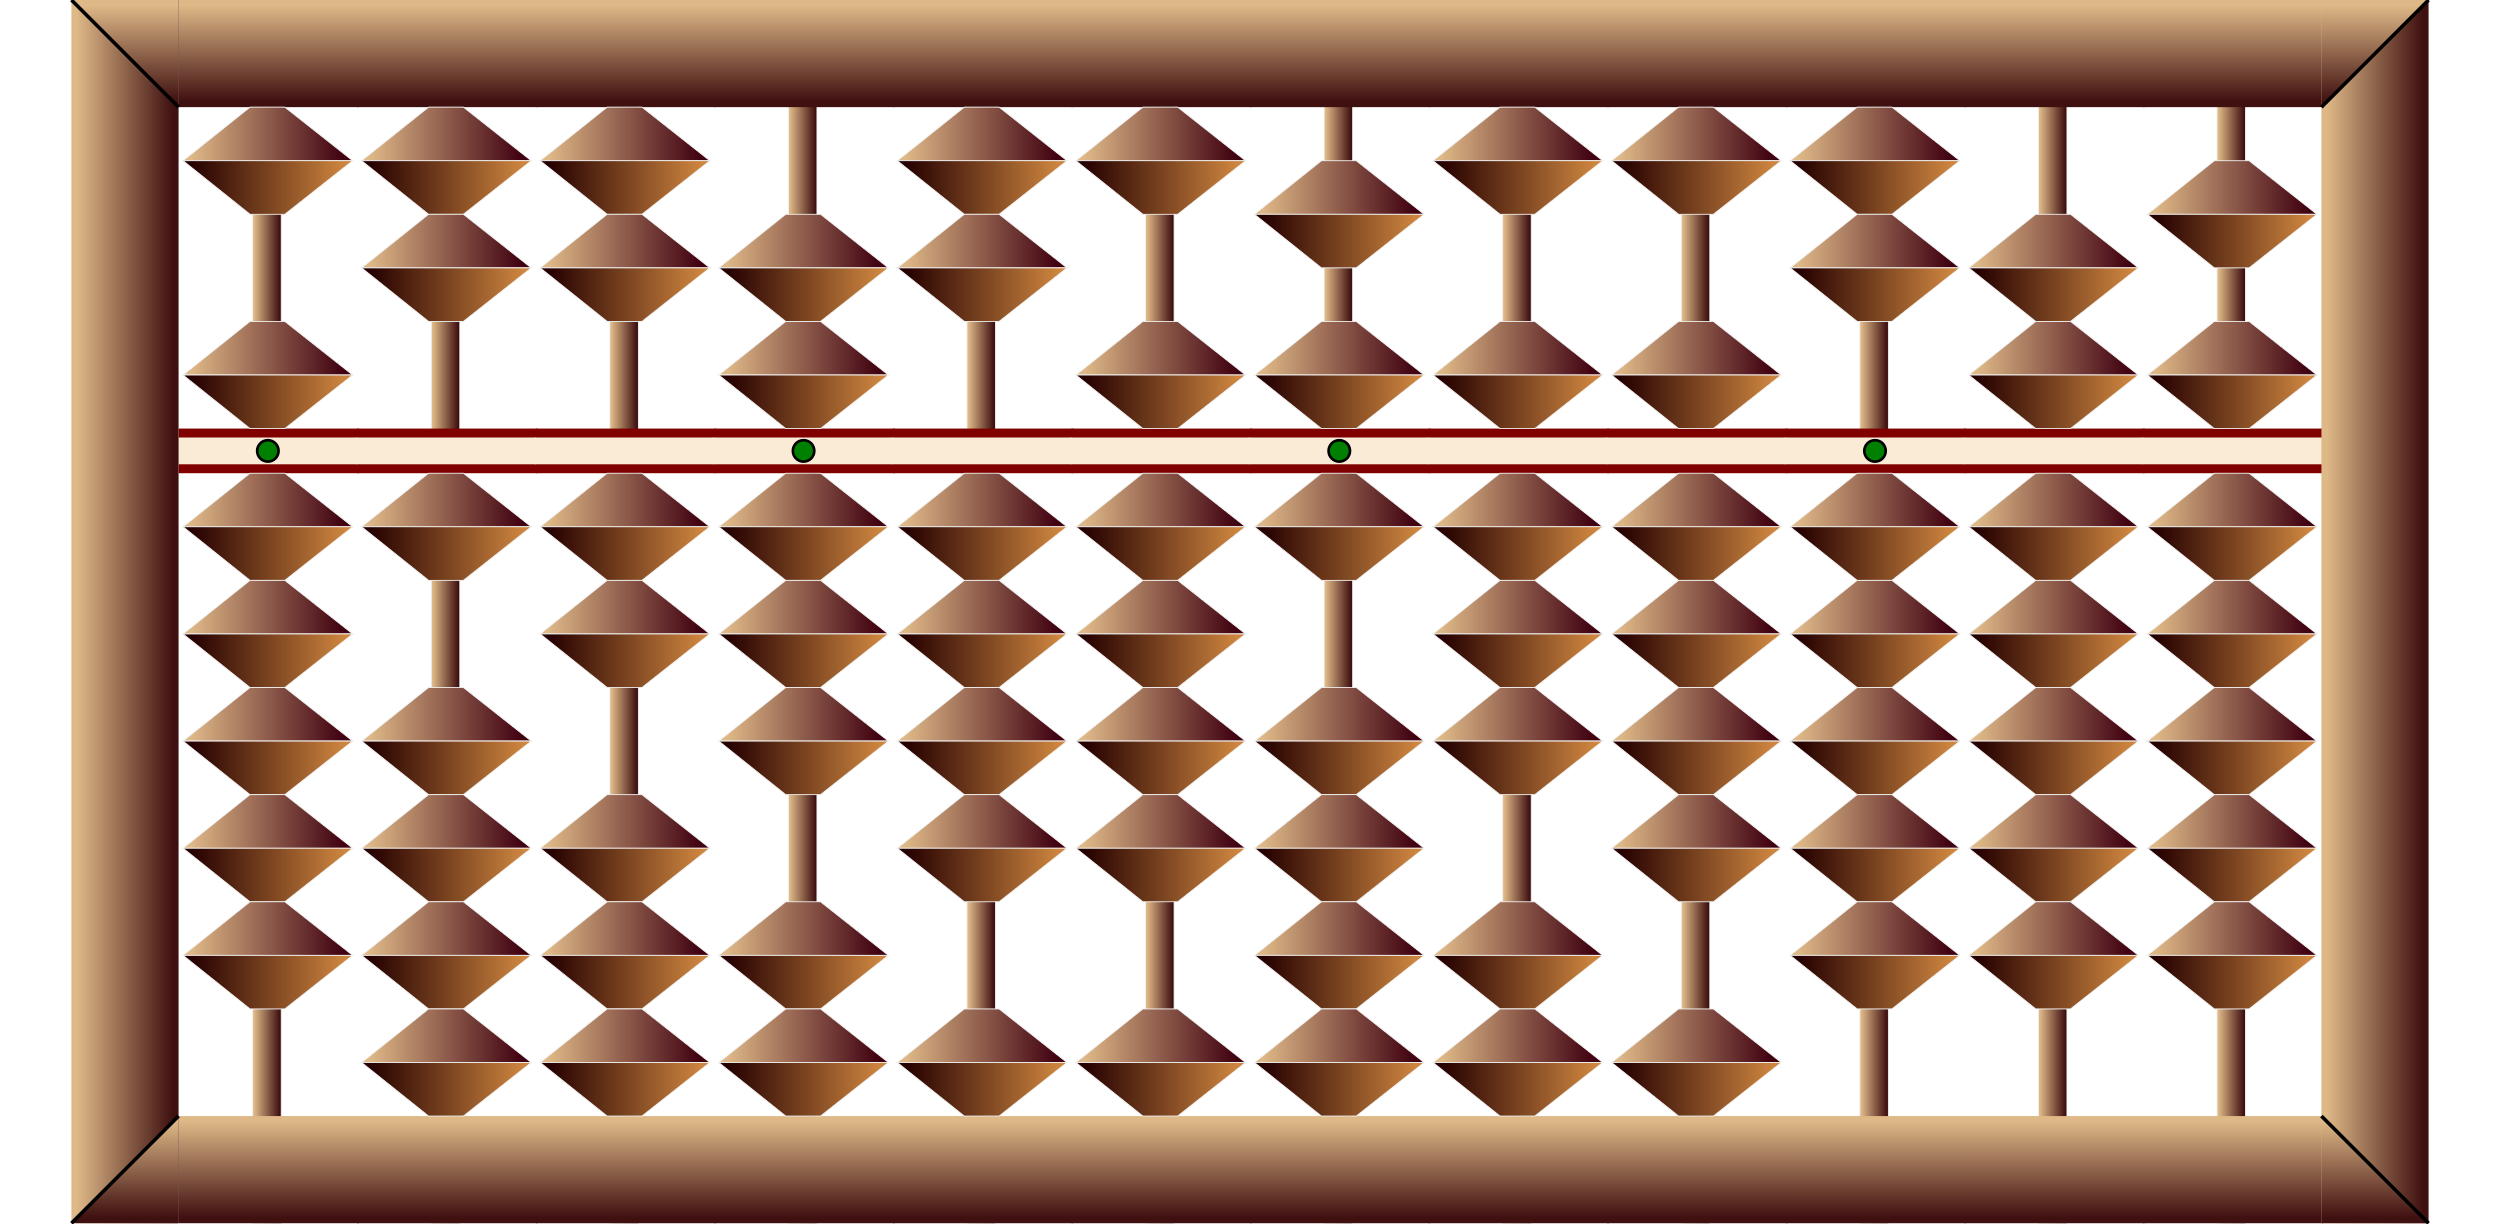
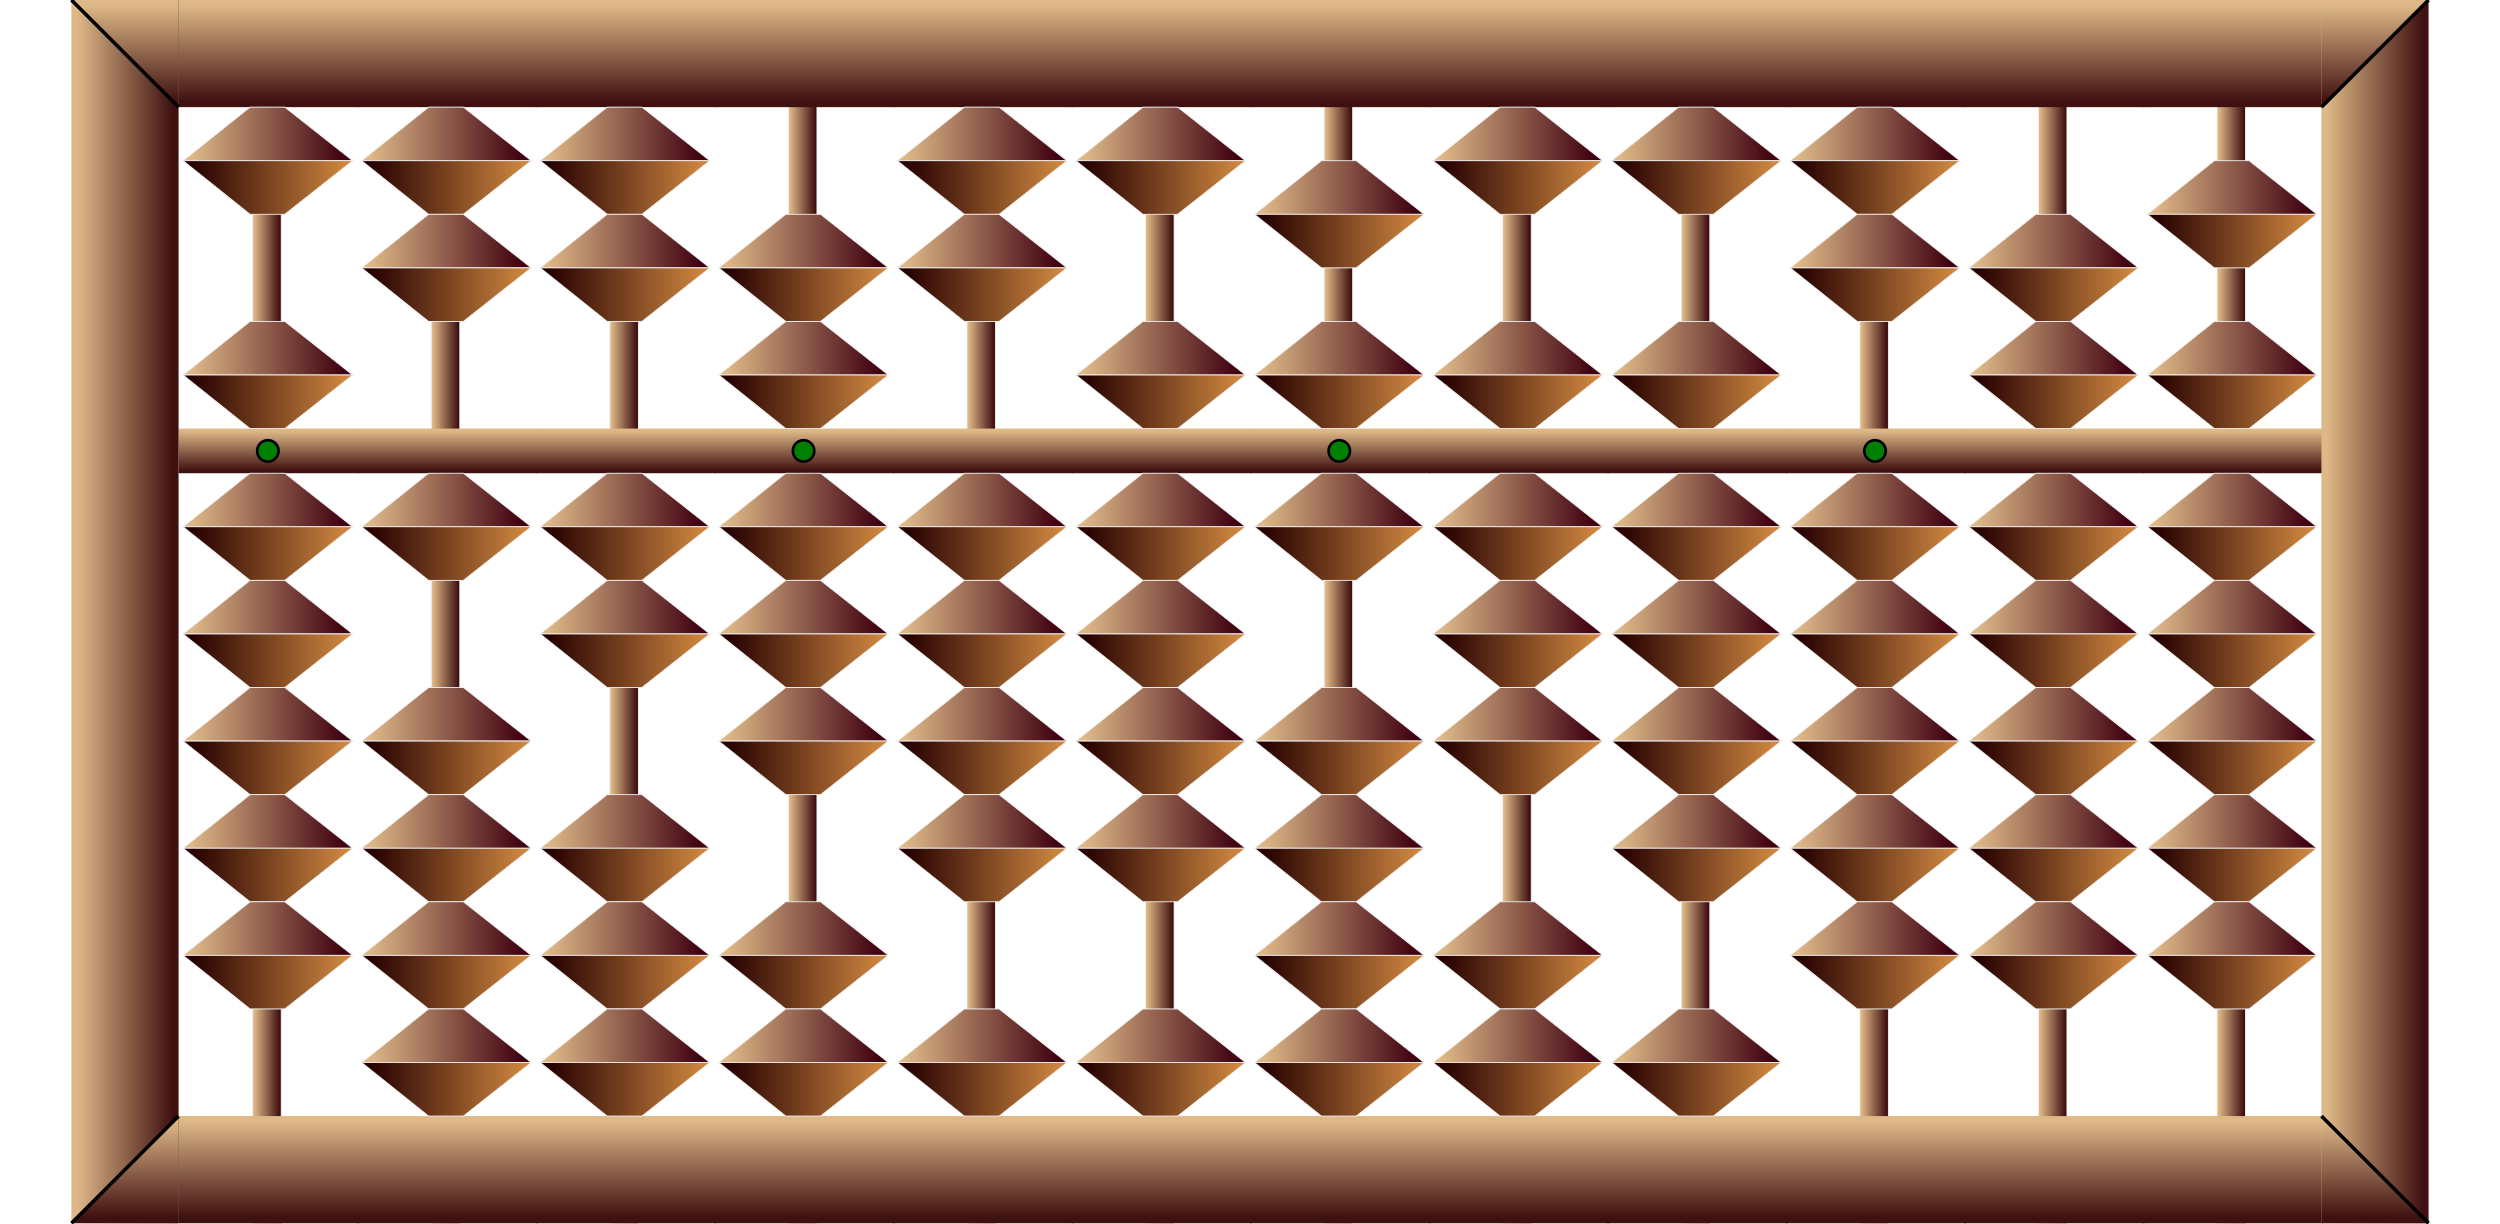
<svg xmlns="http://www.w3.org/2000/svg" x="0px" y="0px" width="700.0px" height="342.5px" viewBox="0 0 2800 1370">
  <style>
.names {;
font: bold 80px mono;
fill: Gold;
}
</style>
  <defs>
    <radialGradient id="grad1" cx="50%" cy="50%" r="50%" fx="30%" fy="40%">
      <stop offset="0%" stop-color="antiquewhite" />
      <stop offset="80%" stop-color="Darkgreen" />
    </radialGradient>
    <linearGradient id="rodgrad">
      <stop offset="5%" stop-color="BurlyWood" />
      <stop offset="95%" stop-color="#3f1010" />
    </linearGradient>
    <linearGradient id="framegrad">
      <stop offset="5%" stop-color="BurlyWood" />
      <stop offset="95%" stop-color="#3f1010" />
    </linearGradient>
    <linearGradient id="framegrad2" gradientTransform="rotate(90)">
      <stop offset="5%" stop-color="BurlyWood" />
      <stop offset="95%" stop-color="#3f1010" />
    </linearGradient>
    <linearGradient id="jap1">
      <stop offset="5%" stop-color="BurlyWood" />
      <stop offset="95%" stop-color="#3f0010" />
    </linearGradient>
    <linearGradient id="jap2">
      <stop offset="5%" stop-color="#250000" />
      <stop offset="95%" stop-color="Peru" />
    </linearGradient>
    <g id="bead">
      <polygon fill="url(#jap1)" stroke="#F2F2F2" points="80,0 5,60 195,60 119,0" />
      <polygon fill="url(#jap2)" stroke="#F2F2F2" points="119,120 195,60 5,60 80,120" />
    </g>
    <g id="bead2">
      <ellipse cx="100" cy="60" rx="90" ry="59.5" fill="url(#grad1)" stroke="#F2F2F2" />
    </g>
    <g id="frame">
      <rect y="0" fill="url(#framegrad2)" width="202" height="120" />
    </g>
    <g id="bar">
-       <rect x="0" y="0" width="202" height="50" fill="Maroon" />
+       <rect x="0" y="0" width="202" height="50" fill="Black" />
      <rect x="-1" y="10" fill="AntiqueWhite" width="202" height="30" />
    </g>
    <g id="bardot">
      <use href="#bar" />
+       <circle cx="100" cy="25" r="12" stroke="black" stroke-width="3" fill="green" />
+     </g>
+     <g id="barc">
+       <rect x="0" y="0" width="202" height="50" fill="url(#framegrad2)" />
+     </g>
+     <g id="barcdot">
+       <use href="#barc" />
      <circle cx="100" cy="25" r="12" stroke="black" stroke-width="3" fill="green" />
    </g>
  </defs>
  <rect x="283" y="0.5" fill="url(#rodgrad)" stroke="#F2F2F2" width="32" height="1370" />
  <use href="#frame" x="200" y="0" />
  <use href="#frame" x="200" y="1250" />
-   <use href="#bardot" x="200" y="480" />
+   <use href="#barcdot" x="200" y="480" />
  <use href="#bead" x="200" y="120" />
  <use href="#bead" x="200" y="360" />
  <use href="#bead" x="200" y="530" />
  <use href="#bead" x="200" y="650" />
  <use href="#bead" x="200" y="770" />
  <use href="#bead" x="200" y="890" />
  <use href="#bead" x="200" y="1010" />
  <rect x="483" y="0.5" fill="url(#rodgrad)" stroke="#F2F2F2" width="32" height="1370" />
  <use href="#frame" x="400" y="0" />
  <use href="#frame" x="400" y="1250" />
-   <use href="#bar" x="400" y="480" />
+   <use href="#barc" x="400" y="480" />
  <use href="#bead" x="400" y="120" />
  <use href="#bead" x="400" y="240" />
  <use href="#bead" x="400" y="530" />
  <use href="#bead" x="400" y="770" />
  <use href="#bead" x="400" y="890" />
  <use href="#bead" x="400" y="1010" />
  <use href="#bead" x="400" y="1130" />
  <rect x="683" y="0.5" fill="url(#rodgrad)" stroke="#F2F2F2" width="32" height="1370" />
  <use href="#frame" x="600" y="0" />
  <use href="#frame" x="600" y="1250" />
-   <use href="#bar" x="600" y="480" />
+   <use href="#barc" x="600" y="480" />
  <use href="#bead" x="600" y="120" />
  <use href="#bead" x="600" y="240" />
  <use href="#bead" x="600" y="530" />
  <use href="#bead" x="600" y="650" />
  <use href="#bead" x="600" y="890" />
  <use href="#bead" x="600" y="1010" />
  <use href="#bead" x="600" y="1130" />
  <rect x="883" y="0.5" fill="url(#rodgrad)" stroke="#F2F2F2" width="32" height="1370" />
  <use href="#frame" x="800" y="0" />
  <use href="#frame" x="800" y="1250" />
-   <use href="#bardot" x="800" y="480" />
+   <use href="#barcdot" x="800" y="480" />
  <use href="#bead" x="800" y="240" />
  <use href="#bead" x="800" y="360" />
  <use href="#bead" x="800" y="530" />
  <use href="#bead" x="800" y="650" />
  <use href="#bead" x="800" y="770" />
  <use href="#bead" x="800" y="1010" />
  <use href="#bead" x="800" y="1130" />
  <rect x="1083" y="0.5" fill="url(#rodgrad)" stroke="#F2F2F2" width="32" height="1370" />
  <use href="#frame" x="1000" y="0" />
  <use href="#frame" x="1000" y="1250" />
-   <use href="#bar" x="1000" y="480" />
+   <use href="#barc" x="1000" y="480" />
  <use href="#bead" x="1000" y="120" />
  <use href="#bead" x="1000" y="240" />
  <use href="#bead" x="1000" y="530" />
  <use href="#bead" x="1000" y="650" />
  <use href="#bead" x="1000" y="770" />
  <use href="#bead" x="1000" y="890" />
  <use href="#bead" x="1000" y="1130" />
  <rect x="1283" y="0.5" fill="url(#rodgrad)" stroke="#F2F2F2" width="32" height="1370" />
  <use href="#frame" x="1200" y="0" />
  <use href="#frame" x="1200" y="1250" />
-   <use href="#bar" x="1200" y="480" />
+   <use href="#barc" x="1200" y="480" />
  <use href="#bead" x="1200" y="120" />
  <use href="#bead" x="1200" y="360" />
  <use href="#bead" x="1200" y="530" />
  <use href="#bead" x="1200" y="650" />
  <use href="#bead" x="1200" y="770" />
  <use href="#bead" x="1200" y="890" />
  <use href="#bead" x="1200" y="1130" />
  <rect x="1483" y="0.5" fill="url(#rodgrad)" stroke="#F2F2F2" width="32" height="1370" />
  <use href="#frame" x="1400" y="0" />
  <use href="#frame" x="1400" y="1250" />
-   <use href="#bardot" x="1400" y="480" />
+   <use href="#barcdot" x="1400" y="480" />
  <use href="#bead" x="1400" y="180" />
  <use href="#bead" x="1400" y="360" />
  <use href="#bead" x="1400" y="530" />
  <use href="#bead" x="1400" y="770" />
  <use href="#bead" x="1400" y="890" />
  <use href="#bead" x="1400" y="1010" />
  <use href="#bead" x="1400" y="1130" />
  <rect x="1683" y="0.5" fill="url(#rodgrad)" stroke="#F2F2F2" width="32" height="1370" />
  <use href="#frame" x="1600" y="0" />
  <use href="#frame" x="1600" y="1250" />
-   <use href="#bar" x="1600" y="480" />
+   <use href="#barc" x="1600" y="480" />
  <use href="#bead" x="1600" y="120" />
  <use href="#bead" x="1600" y="360" />
  <use href="#bead" x="1600" y="530" />
  <use href="#bead" x="1600" y="650" />
  <use href="#bead" x="1600" y="770" />
  <use href="#bead" x="1600" y="1010" />
  <use href="#bead" x="1600" y="1130" />
  <rect x="1883" y="0.5" fill="url(#rodgrad)" stroke="#F2F2F2" width="32" height="1370" />
  <use href="#frame" x="1800" y="0" />
  <use href="#frame" x="1800" y="1250" />
-   <use href="#bar" x="1800" y="480" />
+   <use href="#barc" x="1800" y="480" />
  <use href="#bead" x="1800" y="120" />
  <use href="#bead" x="1800" y="360" />
  <use href="#bead" x="1800" y="530" />
  <use href="#bead" x="1800" y="650" />
  <use href="#bead" x="1800" y="770" />
  <use href="#bead" x="1800" y="890" />
  <use href="#bead" x="1800" y="1130" />
  <rect x="2083" y="0.5" fill="url(#rodgrad)" stroke="#F2F2F2" width="32" height="1370" />
  <use href="#frame" x="2000" y="0" />
  <use href="#frame" x="2000" y="1250" />
-   <use href="#bardot" x="2000" y="480" />
+   <use href="#barcdot" x="2000" y="480" />
  <use href="#bead" x="2000" y="120" />
  <use href="#bead" x="2000" y="240" />
  <use href="#bead" x="2000" y="530" />
  <use href="#bead" x="2000" y="650" />
  <use href="#bead" x="2000" y="770" />
  <use href="#bead" x="2000" y="890" />
  <use href="#bead" x="2000" y="1010" />
  <rect x="2283" y="0.5" fill="url(#rodgrad)" stroke="#F2F2F2" width="32" height="1370" />
  <use href="#frame" x="2200" y="0" />
  <use href="#frame" x="2200" y="1250" />
-   <use href="#bar" x="2200" y="480" />
+   <use href="#barc" x="2200" y="480" />
  <use href="#bead" x="2200" y="240" />
  <use href="#bead" x="2200" y="360" />
  <use href="#bead" x="2200" y="530" />
  <use href="#bead" x="2200" y="650" />
  <use href="#bead" x="2200" y="770" />
  <use href="#bead" x="2200" y="890" />
  <use href="#bead" x="2200" y="1010" />
  <rect x="2483" y="0.5" fill="url(#rodgrad)" stroke="#F2F2F2" width="32" height="1370" />
  <use href="#frame" x="2400" y="0" />
  <use href="#frame" x="2400" y="1250" />
-   <use href="#bar" x="2400" y="480" />
+   <use href="#barc" x="2400" y="480" />
  <use href="#bead" x="2400" y="180" />
  <use href="#bead" x="2400" y="360" />
  <use href="#bead" x="2400" y="530" />
  <use href="#bead" x="2400" y="650" />
  <use href="#bead" x="2400" y="770" />
  <use href="#bead" x="2400" y="890" />
  <use href="#bead" x="2400" y="1010" />
  <rect x="80" y="0" fill="url(#framegrad)" width="120" height="1370" />
  <polygon fill="url(#framegrad2)" points="80,0 200,120 200,0" />
  <line x1="80" y1="0" x2="200" y2="120" stroke="black" stroke-width="4" />
  <polygon fill="url(#framegrad2)" points="80,1370      200,1250 200,1370" />
  <line x1="80" y1="1370" x2="200" y2="1250" stroke="black" stroke-width="4" />
  <rect x="2600" y="0" fill="url(#framegrad)" width="120" height="1370" />
  <polygon fill="url(#framegrad2)" points="2600,120      2720,0 2600,0" />
  <line x1="2600" y1="120" x2="2720" y2="0" stroke="black" stroke-width="4" />
  <polygon fill="url(#framegrad2)" points="2600,     1250 2720,1370 2600,1370" />
  <line x1="2600" y1="1250" x2="2720" y2="1370" stroke="black" stroke-width="4" />
</svg>
